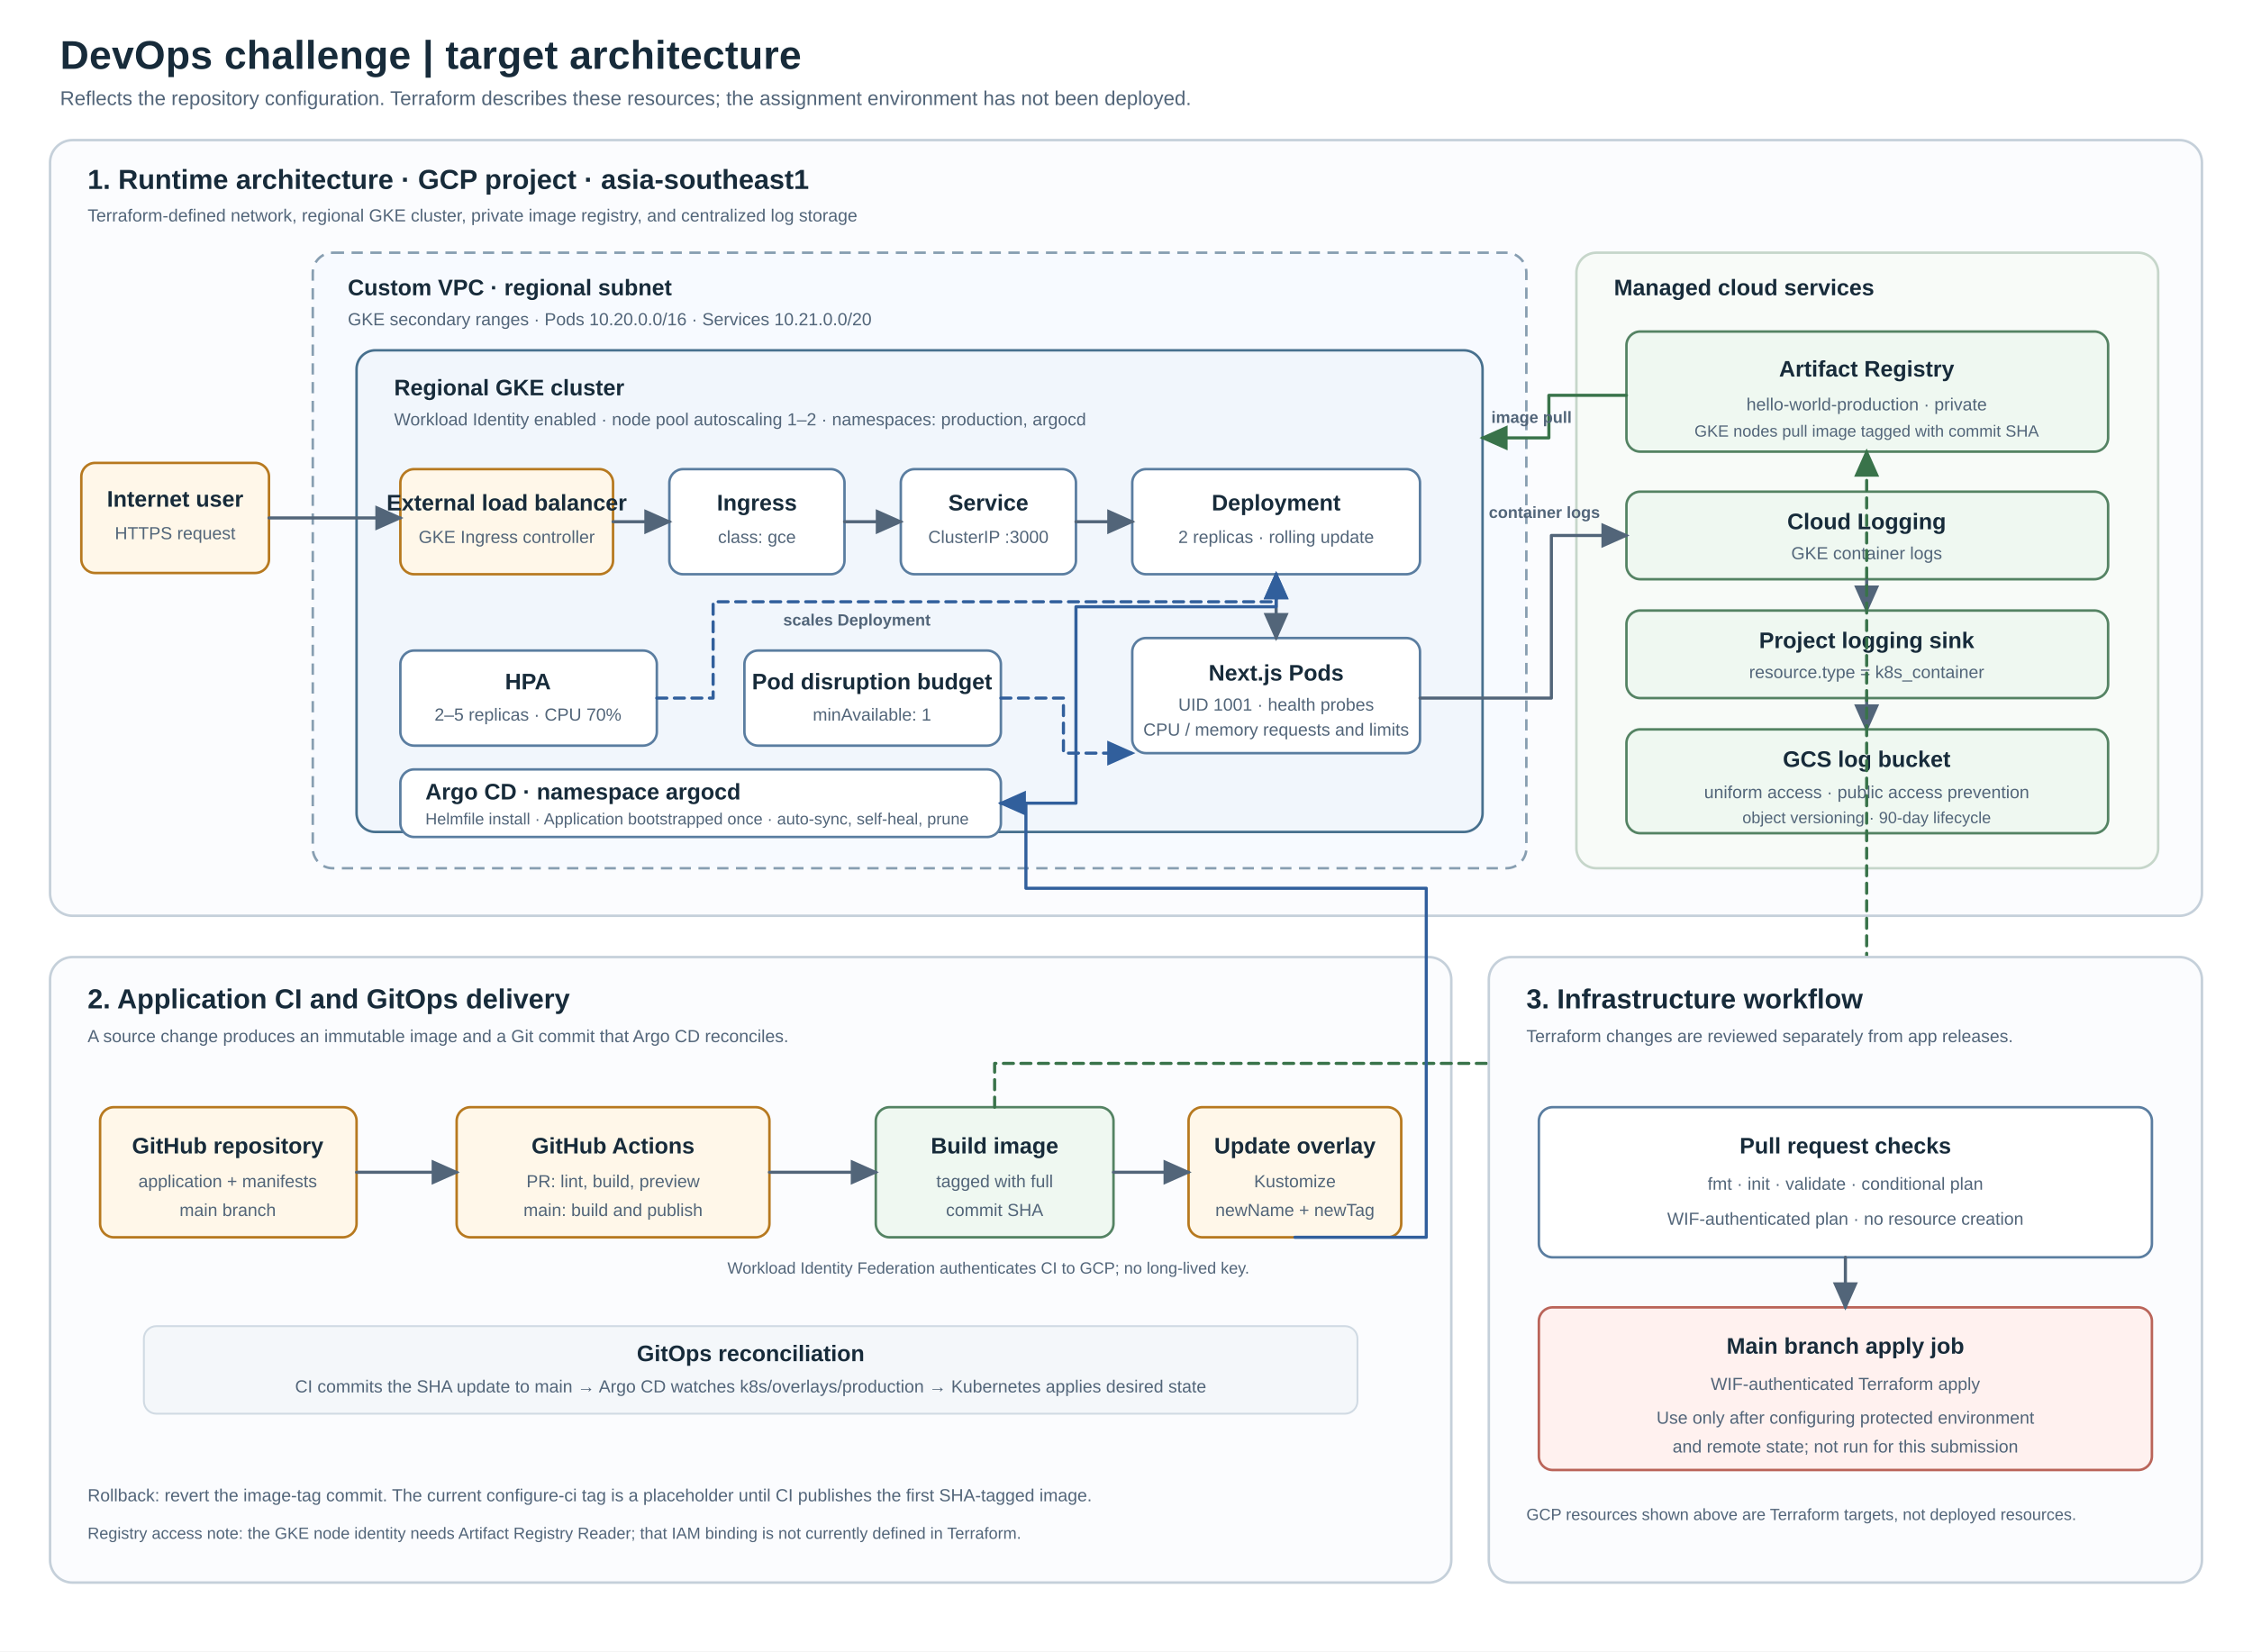
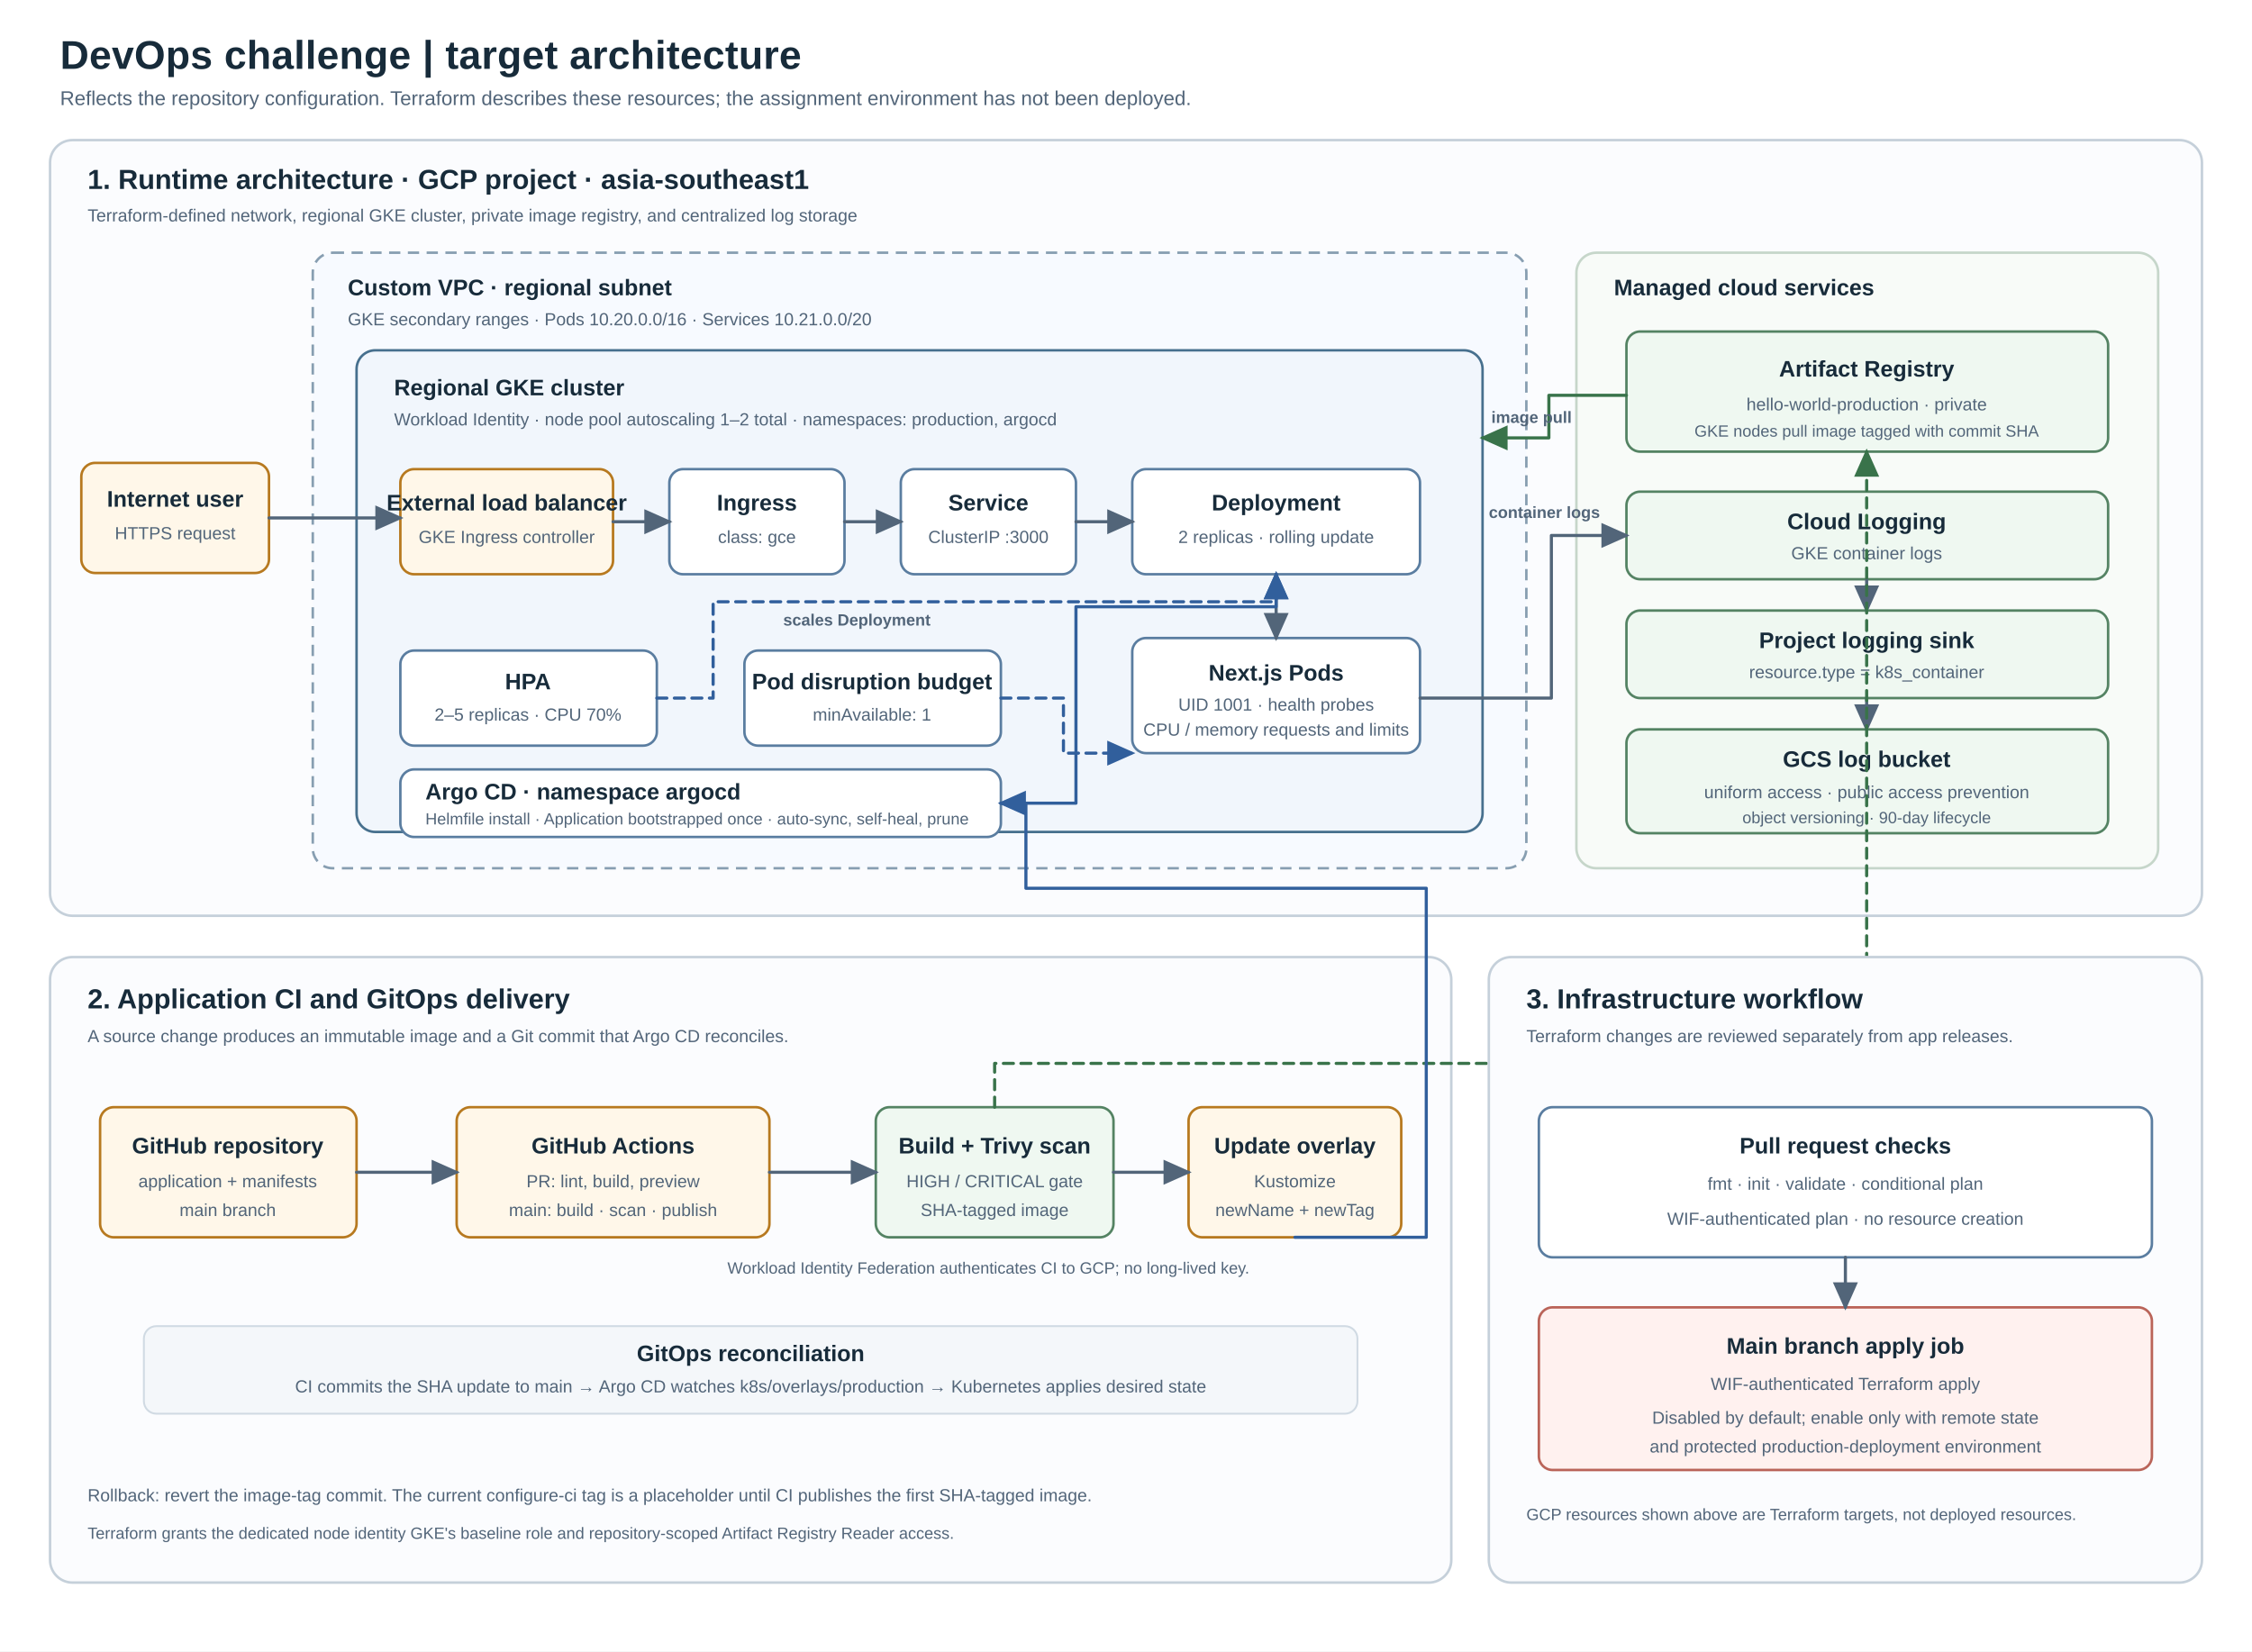
<svg xmlns="http://www.w3.org/2000/svg" width="1800" height="1320" viewBox="0 0 1800 1320" role="img" aria-labelledby="title desc">
  <defs>
    <marker id="arrow" markerWidth="10" markerHeight="10" refX="8" refY="4" orient="auto" markerUnits="strokeWidth">
      <path d="M0,0 L0,8 L9,4 z" fill="#526579" />
    </marker>
    <marker id="arrowBlue" markerWidth="10" markerHeight="10" refX="8" refY="4" orient="auto" markerUnits="strokeWidth">
      <path d="M0,0 L0,8 L9,4 z" fill="#315f9c" />
    </marker>
    <marker id="arrowGreen" markerWidth="10" markerHeight="10" refX="8" refY="4" orient="auto" markerUnits="strokeWidth">
      <path d="M0,0 L0,8 L9,4 z" fill="#39734a" />
    </marker>
  </defs>
  <style>
    text{font-family:Arial,Helvetica,sans-serif;fill:#172b3a;font-size:17px}
    .title{font-size:32px;font-weight:700;letter-spacing:.2px}.subtitle{font-size:16px;fill:#526579}
    .section-title{font-size:22px;font-weight:700}.card-title{font-size:18px;font-weight:700}
    .small{font-size:14px;fill:#526579}.tiny{font-size:13px;fill:#526579}
    .panel{fill:#fbfcfe;stroke:#c5d0da;stroke-width:2;rx:18}
    .boundary{fill:#f7faff;stroke:#879eb1;stroke-width:2;stroke-dasharray:9 6;rx:16}
    .cluster{fill:#f1f6fc;stroke:#47708e;stroke-width:2;rx:15}
    .k8s{fill:#fff;stroke:#5a7da0;stroke-width:2;rx:11}
    .cloud{fill:#eff8f1;stroke:#548363;stroke-width:2;rx:11}
    .external{fill:#fff7e9;stroke:#b7791f;stroke-width:2;rx:11}
    .caveat{fill:#fff1ef;stroke:#ba6459;stroke-width:2;rx:11}
    .edge{stroke:#526579;stroke-width:2.5;fill:none;marker-end:url(#arrow);stroke-linecap:round;stroke-linejoin:round}
    .blue{stroke:#315f9c;stroke-width:2.5;fill:none;marker-end:url(#arrowBlue);stroke-linecap:round;stroke-linejoin:round}
    .green{stroke:#39734a;stroke-width:2.5;fill:none;marker-end:url(#arrowGreen);stroke-linecap:round;stroke-linejoin:round}
    .dash{stroke-dasharray:8 6}.divider{stroke:#d8e0e7;stroke-width:1.5}
    .label{font-size:13px;font-weight:600;fill:#526579}
  </style>
  <rect width="1800" height="1320" fill="#ffffff" />
  <text x="48" y="55" class="title">DevOps challenge | target architecture</text>
  <text x="48" y="84" class="subtitle">Reflects the repository configuration. Terraform describes these resources; the assignment environment has not been deployed.</text>
  <rect x="40" y="112" width="1720" height="620" class="panel" />
  <text x="70" y="151" class="section-title">1. Runtime architecture · GCP project · asia-southeast1</text>
  <text x="70" y="177" class="small">Terraform-defined network, regional GKE cluster, private image registry, and centralized log storage</text>
  <rect x="250" y="202" width="970" height="492" class="boundary" />
  <text x="278" y="236" class="card-title">Custom VPC · regional subnet</text>
  <text x="278" y="260" class="small">GKE secondary ranges · Pods 10.20.0.0/16 · Services 10.21.0.0/20</text>
  <rect x="285" y="280" width="900" height="385" class="cluster" />
  <text x="315" y="316" class="card-title">Regional GKE cluster</text>
-   <text x="315" y="340" class="small">Workload Identity enabled · node pool autoscaling 1–2 · namespaces: production, argocd</text>
+   <text x="315" y="340" class="small">Workload Identity · node pool autoscaling 1–2 total · namespaces: production, argocd</text>
  <rect x="65" y="370" width="150" height="88" class="external" />
  <text x="140" y="405" text-anchor="middle" class="card-title">Internet user</text>
  <text x="140" y="431" text-anchor="middle" class="small">HTTPS request</text>
  <rect x="320" y="375" width="170" height="84" class="external" />
  <text x="405" y="408" text-anchor="middle" class="card-title">External load balancer</text>
  <text x="405" y="434" text-anchor="middle" class="small">GKE Ingress controller</text>
  <rect x="535" y="375" width="140" height="84" class="k8s" />
  <text x="605" y="408" text-anchor="middle" class="card-title">Ingress</text>
  <text x="605" y="434" text-anchor="middle" class="small">class: gce</text>
  <rect x="720" y="375" width="140" height="84" class="k8s" />
  <text x="790" y="408" text-anchor="middle" class="card-title">Service</text>
  <text x="790" y="434" text-anchor="middle" class="small">ClusterIP :3000</text>
  <rect x="905" y="375" width="230" height="84" class="k8s" />
  <text x="1020" y="408" text-anchor="middle" class="card-title">Deployment</text>
  <text x="1020" y="434" text-anchor="middle" class="small">2 replicas · rolling update</text>
  <path d="M215 414 H320" class="edge" />
  <path d="M490 417 H535" class="edge" />
  <path d="M675 417 H720" class="edge" />
  <path d="M860 417 H905" class="edge" />
  <rect x="905" y="510" width="230" height="92" class="k8s" />
  <text x="1020" y="544" text-anchor="middle" class="card-title">Next.js Pods</text>
  <text x="1020" y="568" text-anchor="middle" class="small">UID 1001 · health probes</text>
  <text x="1020" y="588" text-anchor="middle" class="small">CPU / memory requests and limits</text>
  <path d="M1020 459 V510" class="edge" />
  <rect x="320" y="520" width="205" height="76" class="k8s" />
  <text x="422" y="551" text-anchor="middle" class="card-title">HPA</text>
  <text x="422" y="576" text-anchor="middle" class="small">2–5 replicas · CPU 70%</text>
  <path d="M525 558 H570 V481 H1020 V459" class="blue dash" />
  <text x="626" y="500" class="label">scales Deployment</text>
  <rect x="595" y="520" width="205" height="76" class="k8s" />
  <text x="697" y="551" text-anchor="middle" class="card-title">Pod disruption budget</text>
  <text x="697" y="576" text-anchor="middle" class="small">minAvailable: 1</text>
  <path d="M800 558 H850 V602 H905" class="blue dash" />
  <rect x="320" y="615" width="480" height="54" class="k8s" />
  <text x="340" y="639" class="card-title">Argo CD · namespace argocd</text>
  <text x="340" y="659" class="tiny">Helmfile install · Application bootstrapped once · auto-sync, self-heal, prune</text>
  <path d="M800 642 H860 V485 H1020 V459" class="blue" />
  <rect x="1260" y="202" width="465" height="492" fill="#f8fbf8" stroke="#c6d6ca" stroke-width="2" rx="16" />
  <text x="1290" y="236" class="card-title">Managed cloud services</text>
  <rect x="1300" y="265" width="385" height="96" class="cloud" />
  <text x="1492" y="301" text-anchor="middle" class="card-title">Artifact Registry</text>
  <text x="1492" y="328" text-anchor="middle" class="small">hello-world-production · private</text>
  <text x="1492" y="349" text-anchor="middle" class="tiny">GKE nodes pull image tagged with commit SHA</text>
  <path d="M1300 316 H1238 V350 H1185" class="green" />
  <text x="1192" y="338" class="label">image pull</text>
  <rect x="1300" y="393" width="385" height="70" class="cloud" />
  <text x="1492" y="423" text-anchor="middle" class="card-title">Cloud Logging</text>
  <text x="1492" y="447" text-anchor="middle" class="small">GKE container logs</text>
  <rect x="1300" y="488" width="385" height="70" class="cloud" />
  <text x="1492" y="518" text-anchor="middle" class="card-title">Project logging sink</text>
  <text x="1492" y="542" text-anchor="middle" class="small">resource.type = k8s_container</text>
  <rect x="1300" y="583" width="385" height="83" class="cloud" />
  <text x="1492" y="613" text-anchor="middle" class="card-title">GCS log bucket</text>
  <text x="1492" y="638" text-anchor="middle" class="small">uniform access · public access prevention</text>
  <text x="1492" y="658" text-anchor="middle" class="tiny">object versioning · 90-day lifecycle</text>
  <path d="M1135 558 H1240 V428 H1300" class="edge" />
  <text x="1190" y="414" class="label">container logs</text>
  <path d="M1492 463 V488" class="edge" />
  <path d="M1492 558 V583" class="edge" />
  <rect x="40" y="765" width="1120" height="500" class="panel" />
  <text x="70" y="806" class="section-title">2. Application CI and GitOps delivery</text>
  <text x="70" y="833" class="small">A source change produces an immutable image and a Git commit that Argo CD reconciles.</text>
  <rect x="80" y="885" width="205" height="104" class="external" />
  <text x="182" y="922" text-anchor="middle" class="card-title">GitHub repository</text>
  <text x="182" y="949" text-anchor="middle" class="small">application + manifests</text>
  <text x="182" y="972" text-anchor="middle" class="small">main branch</text>
  <rect x="365" y="885" width="250" height="104" class="external" />
  <text x="490" y="922" text-anchor="middle" class="card-title">GitHub Actions</text>
  <text x="490" y="949" text-anchor="middle" class="small">PR: lint, build, preview</text>
-   <text x="490" y="972" text-anchor="middle" class="small">main: build and publish</text>
+   <text x="490" y="972" text-anchor="middle" class="small">main: build · scan · publish</text>
  <rect x="700" y="885" width="190" height="104" class="cloud" />
-   <text x="795" y="922" text-anchor="middle" class="card-title">Build image</text>
-   <text x="795" y="949" text-anchor="middle" class="small">tagged with full</text>
-   <text x="795" y="972" text-anchor="middle" class="small">commit SHA</text>
+   <text x="795" y="922" text-anchor="middle" class="card-title">Build + Trivy scan</text>
+   <text x="795" y="949" text-anchor="middle" class="small">HIGH / CRITICAL gate</text>
+   <text x="795" y="972" text-anchor="middle" class="small">SHA-tagged image</text>
  <rect x="950" y="885" width="170" height="104" class="external" />
  <text x="1035" y="922" text-anchor="middle" class="card-title">Update overlay</text>
  <text x="1035" y="949" text-anchor="middle" class="small">Kustomize</text>
  <text x="1035" y="972" text-anchor="middle" class="small">newName + newTag</text>
  <path d="M285 937 H365" class="edge" />
  <path d="M615 937 H700" class="edge" />
  <path d="M890 937 H950" class="edge" />
  <text x="790" y="1018" text-anchor="middle" class="tiny">Workload Identity Federation authenticates CI to GCP; no long-lived key.</text>
  <path d="M795 885 V850 H1492 V361" class="green dash" />
  <rect x="115" y="1060" width="970" height="70" fill="#f4f7fa" stroke="#d0dae3" stroke-width="1.5" rx="10" />
  <text x="600" y="1088" text-anchor="middle" class="card-title">GitOps reconciliation</text>
  <text x="600" y="1113" text-anchor="middle" class="small">CI commits the SHA update to main → Argo CD watches k8s/overlays/production → Kubernetes applies desired state</text>
  <path d="M1035 989 H1140 V710 H820 V642 H800" class="blue" />
  <text x="70" y="1200" class="small">Rollback: revert the image-tag commit. The current configure-ci tag is a placeholder until CI publishes the first SHA-tagged image.</text>
-   <text x="70" y="1230" class="tiny">Registry access note: the GKE node identity needs Artifact Registry Reader; that IAM binding is not currently defined in Terraform.</text>
+   <text x="70" y="1230" class="tiny">Terraform grants the dedicated node identity GKE's baseline role and repository-scoped Artifact Registry Reader access.</text>
  <rect x="1190" y="765" width="570" height="500" class="panel" />
  <text x="1220" y="806" class="section-title">3. Infrastructure workflow</text>
  <text x="1220" y="833" class="small">Terraform changes are reviewed separately from app releases.</text>
  <rect x="1230" y="885" width="490" height="120" class="k8s" />
  <text x="1475" y="922" text-anchor="middle" class="card-title">Pull request checks</text>
  <text x="1475" y="951" text-anchor="middle" class="small">fmt · init · validate · conditional plan</text>
  <text x="1475" y="979" text-anchor="middle" class="small">WIF-authenticated plan · no resource creation</text>
  <rect x="1230" y="1045" width="490" height="130" class="caveat" />
  <text x="1475" y="1082" text-anchor="middle" class="card-title">Main branch apply job</text>
  <text x="1475" y="1111" text-anchor="middle" class="small">WIF-authenticated Terraform apply</text>
-   <text x="1475" y="1138" text-anchor="middle" class="small">Use only after configuring protected environment</text>
-   <text x="1475" y="1161" text-anchor="middle" class="small">and remote state; not run for this submission</text>
+   <text x="1475" y="1138" text-anchor="middle" class="small">Disabled by default; enable only with remote state</text>
+   <text x="1475" y="1161" text-anchor="middle" class="small">and protected production-deployment environment</text>
  <path d="M1475 1005 V1045" class="edge" />
  <text x="1220" y="1215" class="tiny">GCP resources shown above are Terraform targets, not deployed resources.</text>
</svg>
